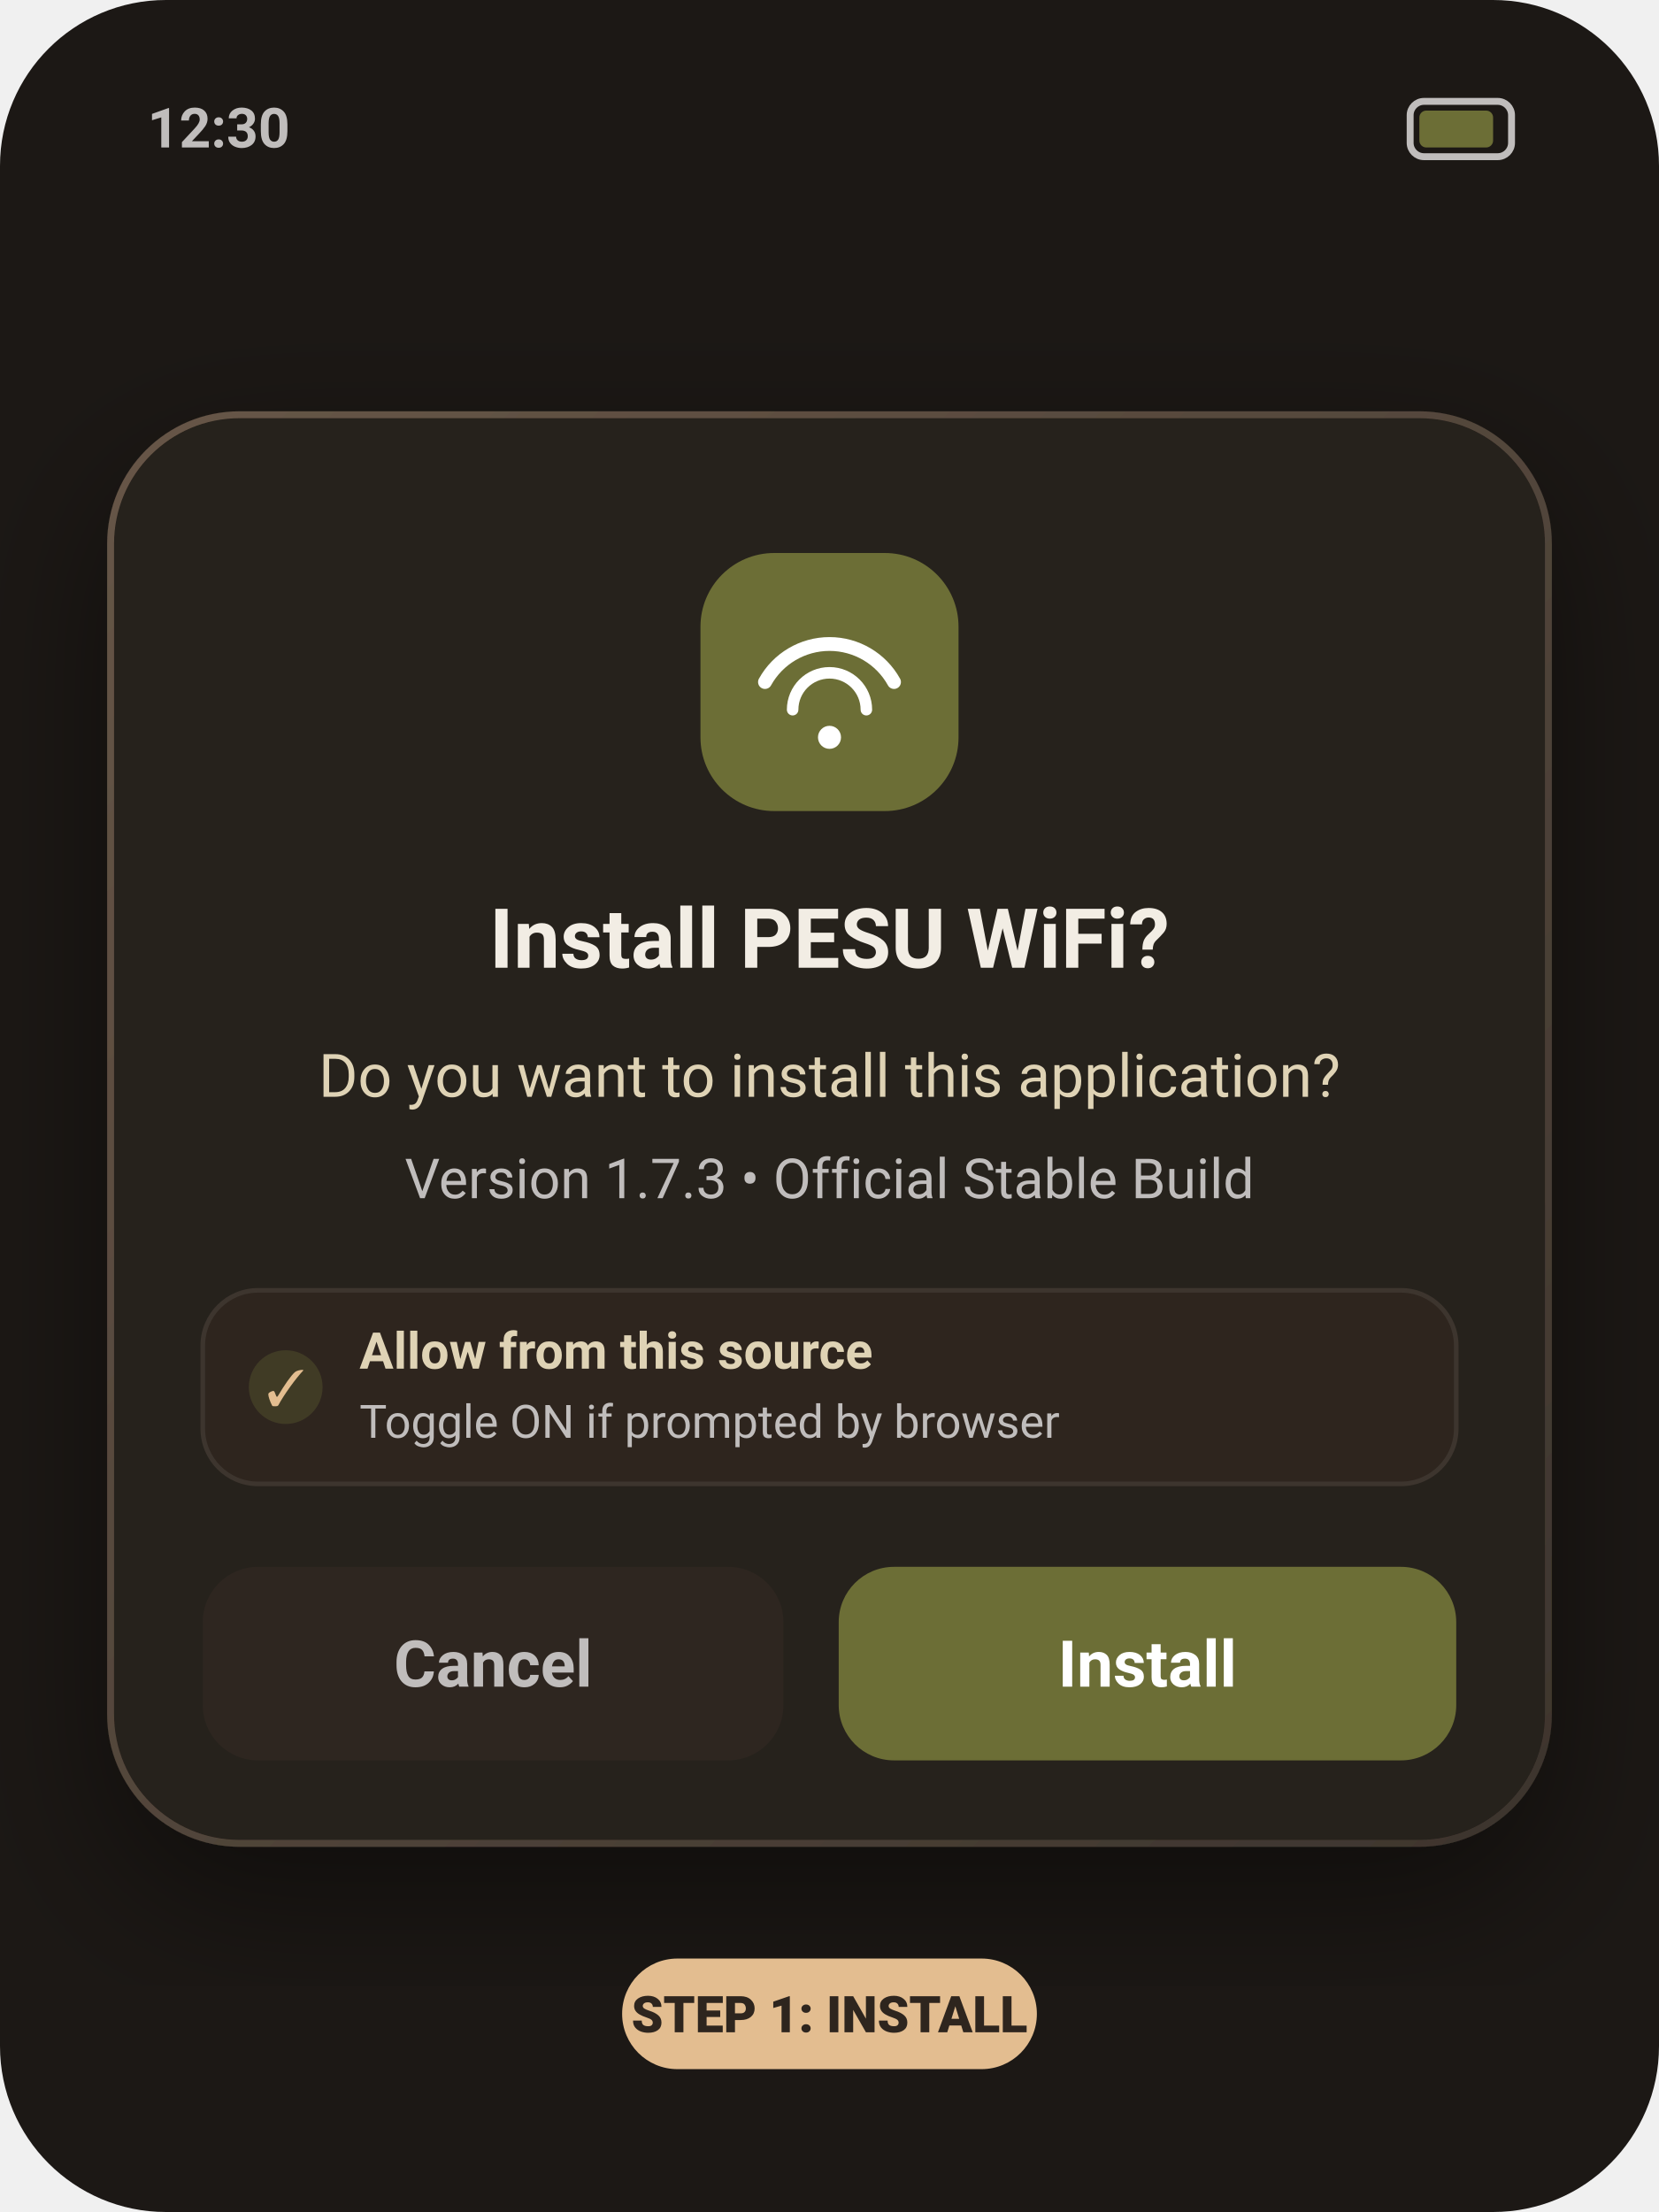
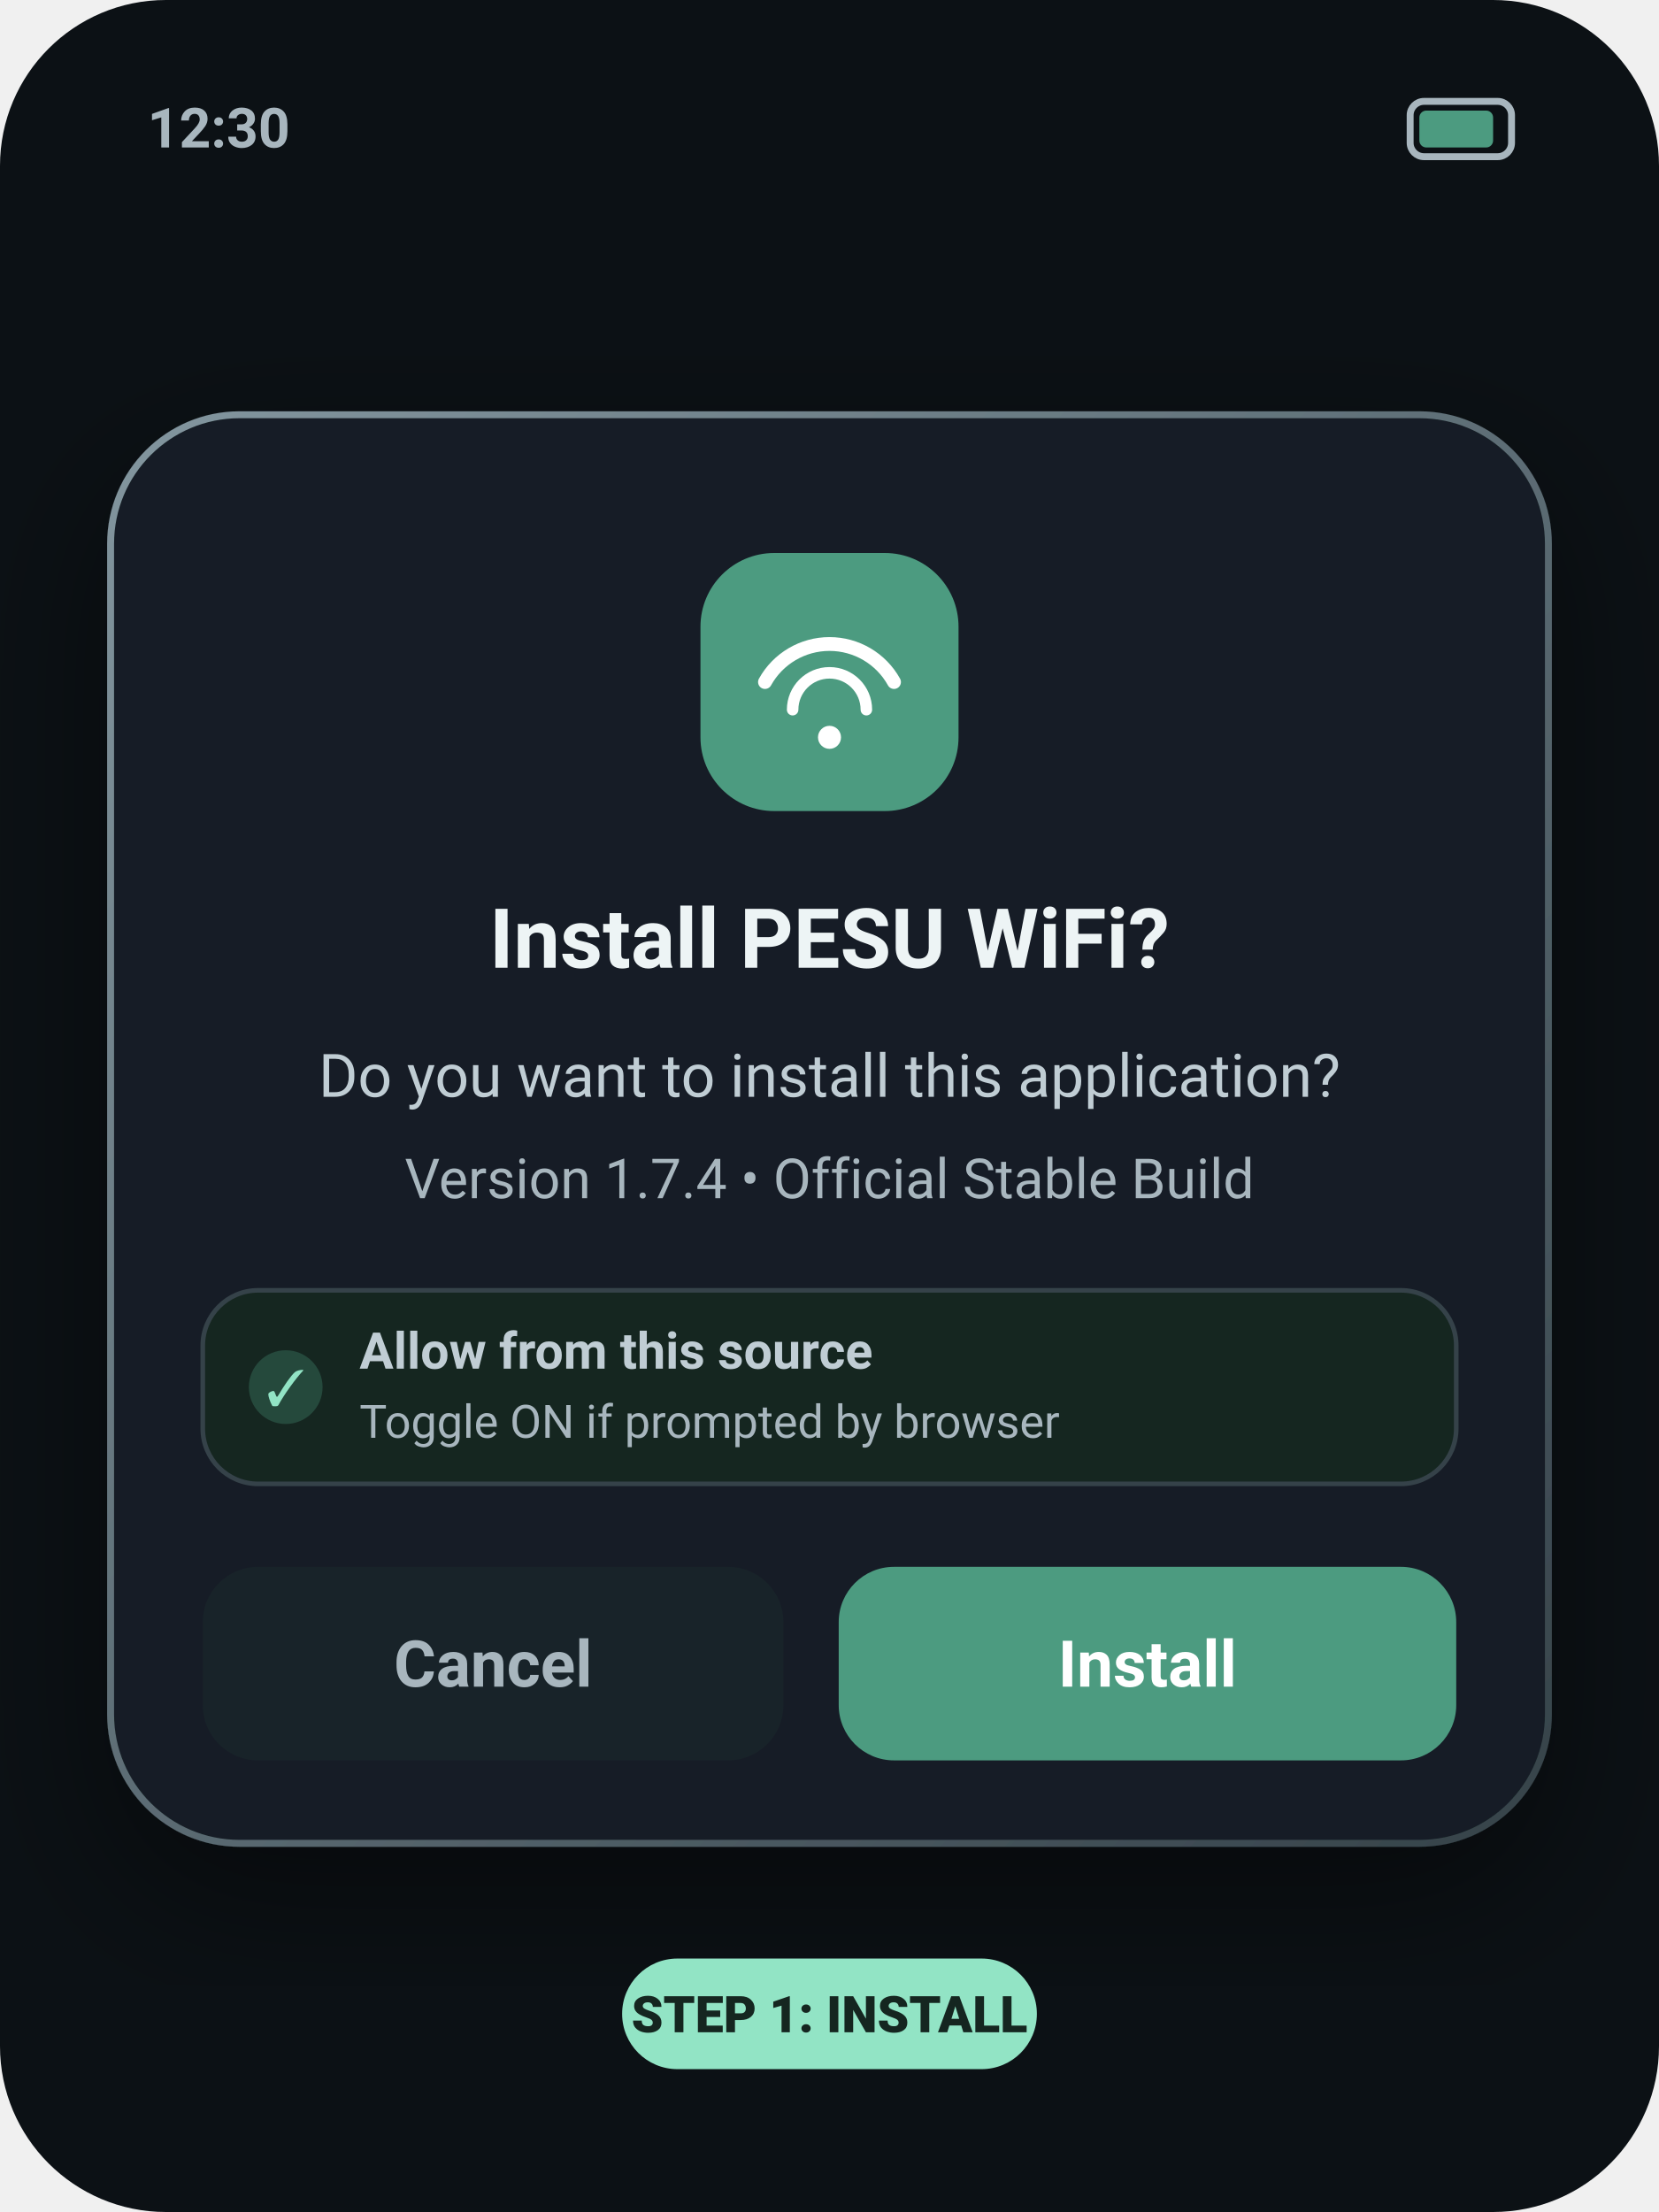
<svg xmlns="http://www.w3.org/2000/svg" viewBox="0 0 360 480" width="100%" height="100%">
  <defs>
    <linearGradient id="dialogBorder" x1="0%" y1="0%" x2="100%" y2="100%">
-       <stop offset="0%" stop-color="#675647" />
-       <stop offset="100%" stop-color="#3D352E" />
+       <stop offset="0%" stop-color="#83969f" />
+       <stop offset="100%" stop-color="#354249" />
    </linearGradient>
    <filter id="dialogShadow" x="-10%" y="-10%" width="120%" height="120%">
      <feDropShadow dx="0" dy="12" stdDeviation="16" flood-color="#000000" flood-opacity="0.45" />
    </filter>
  </defs>
-   <rect width="360" height="480" rx="36" fill="#1C1815" />
-   <text x="32" y="32" fill="#C0BDBC" font-family="-apple-system, BlinkMacSystemFont, 'Segoe UI', Roboto, sans-serif" font-size="12" font-weight="600">12:30</text>
-   <rect x="306" y="22" width="22" height="12" rx="3" fill="none" stroke="#C0BDBC" stroke-width="1.5" />
-   <rect x="308" y="24" width="16" height="8" rx="1.5" fill="#6C6E36" />
+   <rect width="360" height="480" rx="36" fill="#0c1115" />
+   <text x="32" y="32" fill="#a8b6be" font-family="-apple-system, BlinkMacSystemFont, 'Segoe UI', Roboto, sans-serif" font-size="12" font-weight="600">12:30</text>
+   <rect x="306" y="22" width="22" height="12" rx="3" fill="none" stroke="#a8b6be" stroke-width="1.5" />
+   <rect x="308" y="24" width="16" height="8" rx="1.5" fill="#4c9b80" />
  <g filter="url(#dialogShadow)">
-     <rect x="24" y="90" width="312" height="310" rx="28" fill="#26201B" stroke="url(#dialogBorder)" stroke-width="1.5" />
+     <rect x="24" y="90" width="312" height="310" rx="28" fill="#161f25" stroke="url(#dialogBorder)" stroke-width="1.5" />
  </g>
-   <rect x="152" y="120" width="56" height="56" rx="16" fill="#6C6E36" />
+   <rect x="152" y="120" width="56" height="56" rx="16" fill="#4c9b80" />
  <path d="M166 148 A16 16 0 0 1 194 148" fill="none" stroke="#FFFFFF" stroke-width="3" stroke-linecap="round" />
  <path d="M172 154 A8 8 0 0 1 188 154" fill="none" stroke="#FFFFFF" stroke-width="2.5" stroke-linecap="round" />
  <circle cx="180" cy="160" r="2.5" fill="#FFFFFF" />
-   <text x="180" y="210" text-anchor="middle" fill="#F2EDE4" font-family="-apple-system, BlinkMacSystemFont, 'Segoe UI', Roboto, sans-serif" font-size="18" font-weight="700">Install PESU WiFi?</text>
-   <text x="180" y="238" text-anchor="middle" fill="#DFD3B5" font-family="-apple-system, BlinkMacSystemFont, 'Segoe UI', Roboto, sans-serif" font-size="13">Do you want to install this application?</text>
-   <text x="180" y="260" text-anchor="middle" fill="#C0BDBC" font-family="-apple-system, BlinkMacSystemFont, 'Segoe UI', Roboto, sans-serif" font-size="12">Version 1.7.3 • Official Stable Build</text>
-   <rect x="44" y="280" width="272" height="42" rx="12" fill="#2E251E" stroke="#3D352E" stroke-width="1" />
-   <circle cx="62" cy="301" r="8" fill="#6C6E36" fill-opacity="0.3" />
-   <text x="62" y="305" text-anchor="middle" fill="#E3BD90" font-size="11" font-weight="bold">✓</text>
-   <text x="78" y="297" fill="#DFD3B5" font-family="-apple-system, BlinkMacSystemFont, 'Segoe UI', Roboto, sans-serif" font-size="11" font-weight="600">Allow from this source</text>
-   <text x="78" y="312" fill="#C0BDBC" font-family="-apple-system, BlinkMacSystemFont, 'Segoe UI', Roboto, sans-serif" font-size="10">Toggle ON if prompted by browser</text>
-   <rect x="44" y="340" width="126" height="42" rx="12" fill="#2E2620" />
-   <text x="107" y="366" text-anchor="middle" fill="#C0BDBC" font-family="-apple-system, BlinkMacSystemFont, 'Segoe UI', Roboto, sans-serif" font-size="14" font-weight="600">Cancel</text>
-   <rect x="182" y="340" width="134" height="42" rx="12" fill="#6C6E36" />
+   <text x="180" y="210" text-anchor="middle" fill="#edf4f5" font-family="-apple-system, BlinkMacSystemFont, 'Segoe UI', Roboto, sans-serif" font-size="18" font-weight="700">Install PESU WiFi?</text>
+   <text x="180" y="238" text-anchor="middle" fill="#c0cdd4" font-family="-apple-system, BlinkMacSystemFont, 'Segoe UI', Roboto, sans-serif" font-size="13">Do you want to install this application?</text>
+   <text x="180" y="260" text-anchor="middle" fill="#a8b6be" font-family="-apple-system, BlinkMacSystemFont, 'Segoe UI', Roboto, sans-serif" font-size="12">Version 1.7.4 • Official Stable Build</text>
+   <rect x="44" y="280" width="272" height="42" rx="12" fill="#152620" stroke="#354249" stroke-width="1" />
+   <circle cx="62" cy="301" r="8" fill="#4c9b80" fill-opacity="0.3" />
+   <text x="62" y="305" text-anchor="middle" fill="#92e4c5" font-size="11" font-weight="bold">✓</text>
+   <text x="78" y="297" fill="#c0cdd4" font-family="-apple-system, BlinkMacSystemFont, 'Segoe UI', Roboto, sans-serif" font-size="11" font-weight="600">Allow from this source</text>
+   <text x="78" y="312" fill="#a8b6be" font-family="-apple-system, BlinkMacSystemFont, 'Segoe UI', Roboto, sans-serif" font-size="10">Toggle ON if prompted by browser</text>
+   <rect x="44" y="340" width="126" height="42" rx="12" fill="#182329" />
+   <text x="107" y="366" text-anchor="middle" fill="#a8b6be" font-family="-apple-system, BlinkMacSystemFont, 'Segoe UI', Roboto, sans-serif" font-size="14" font-weight="600">Cancel</text>
+   <rect x="182" y="340" width="134" height="42" rx="12" fill="#4c9b80" />
  <text x="249" y="366" text-anchor="middle" fill="#FFFFFF" font-family="-apple-system, BlinkMacSystemFont, 'Segoe UI', Roboto, sans-serif" font-size="14" font-weight="700">Install</text>
-   <rect x="135" y="425" width="90" height="24" rx="12" fill="#E3BD90" />
-   <text x="180" y="441" text-anchor="middle" fill="#2E251E" font-family="-apple-system, BlinkMacSystemFont, 'Segoe UI', Roboto, sans-serif" font-size="11" font-weight="800">STEP 1: INSTALL</text>
+   <rect x="135" y="425" width="90" height="24" rx="12" fill="#92e4c5" />
+   <text x="180" y="441" text-anchor="middle" fill="#152620" font-family="-apple-system, BlinkMacSystemFont, 'Segoe UI', Roboto, sans-serif" font-size="11" font-weight="800">STEP 1: INSTALL</text>
</svg>
